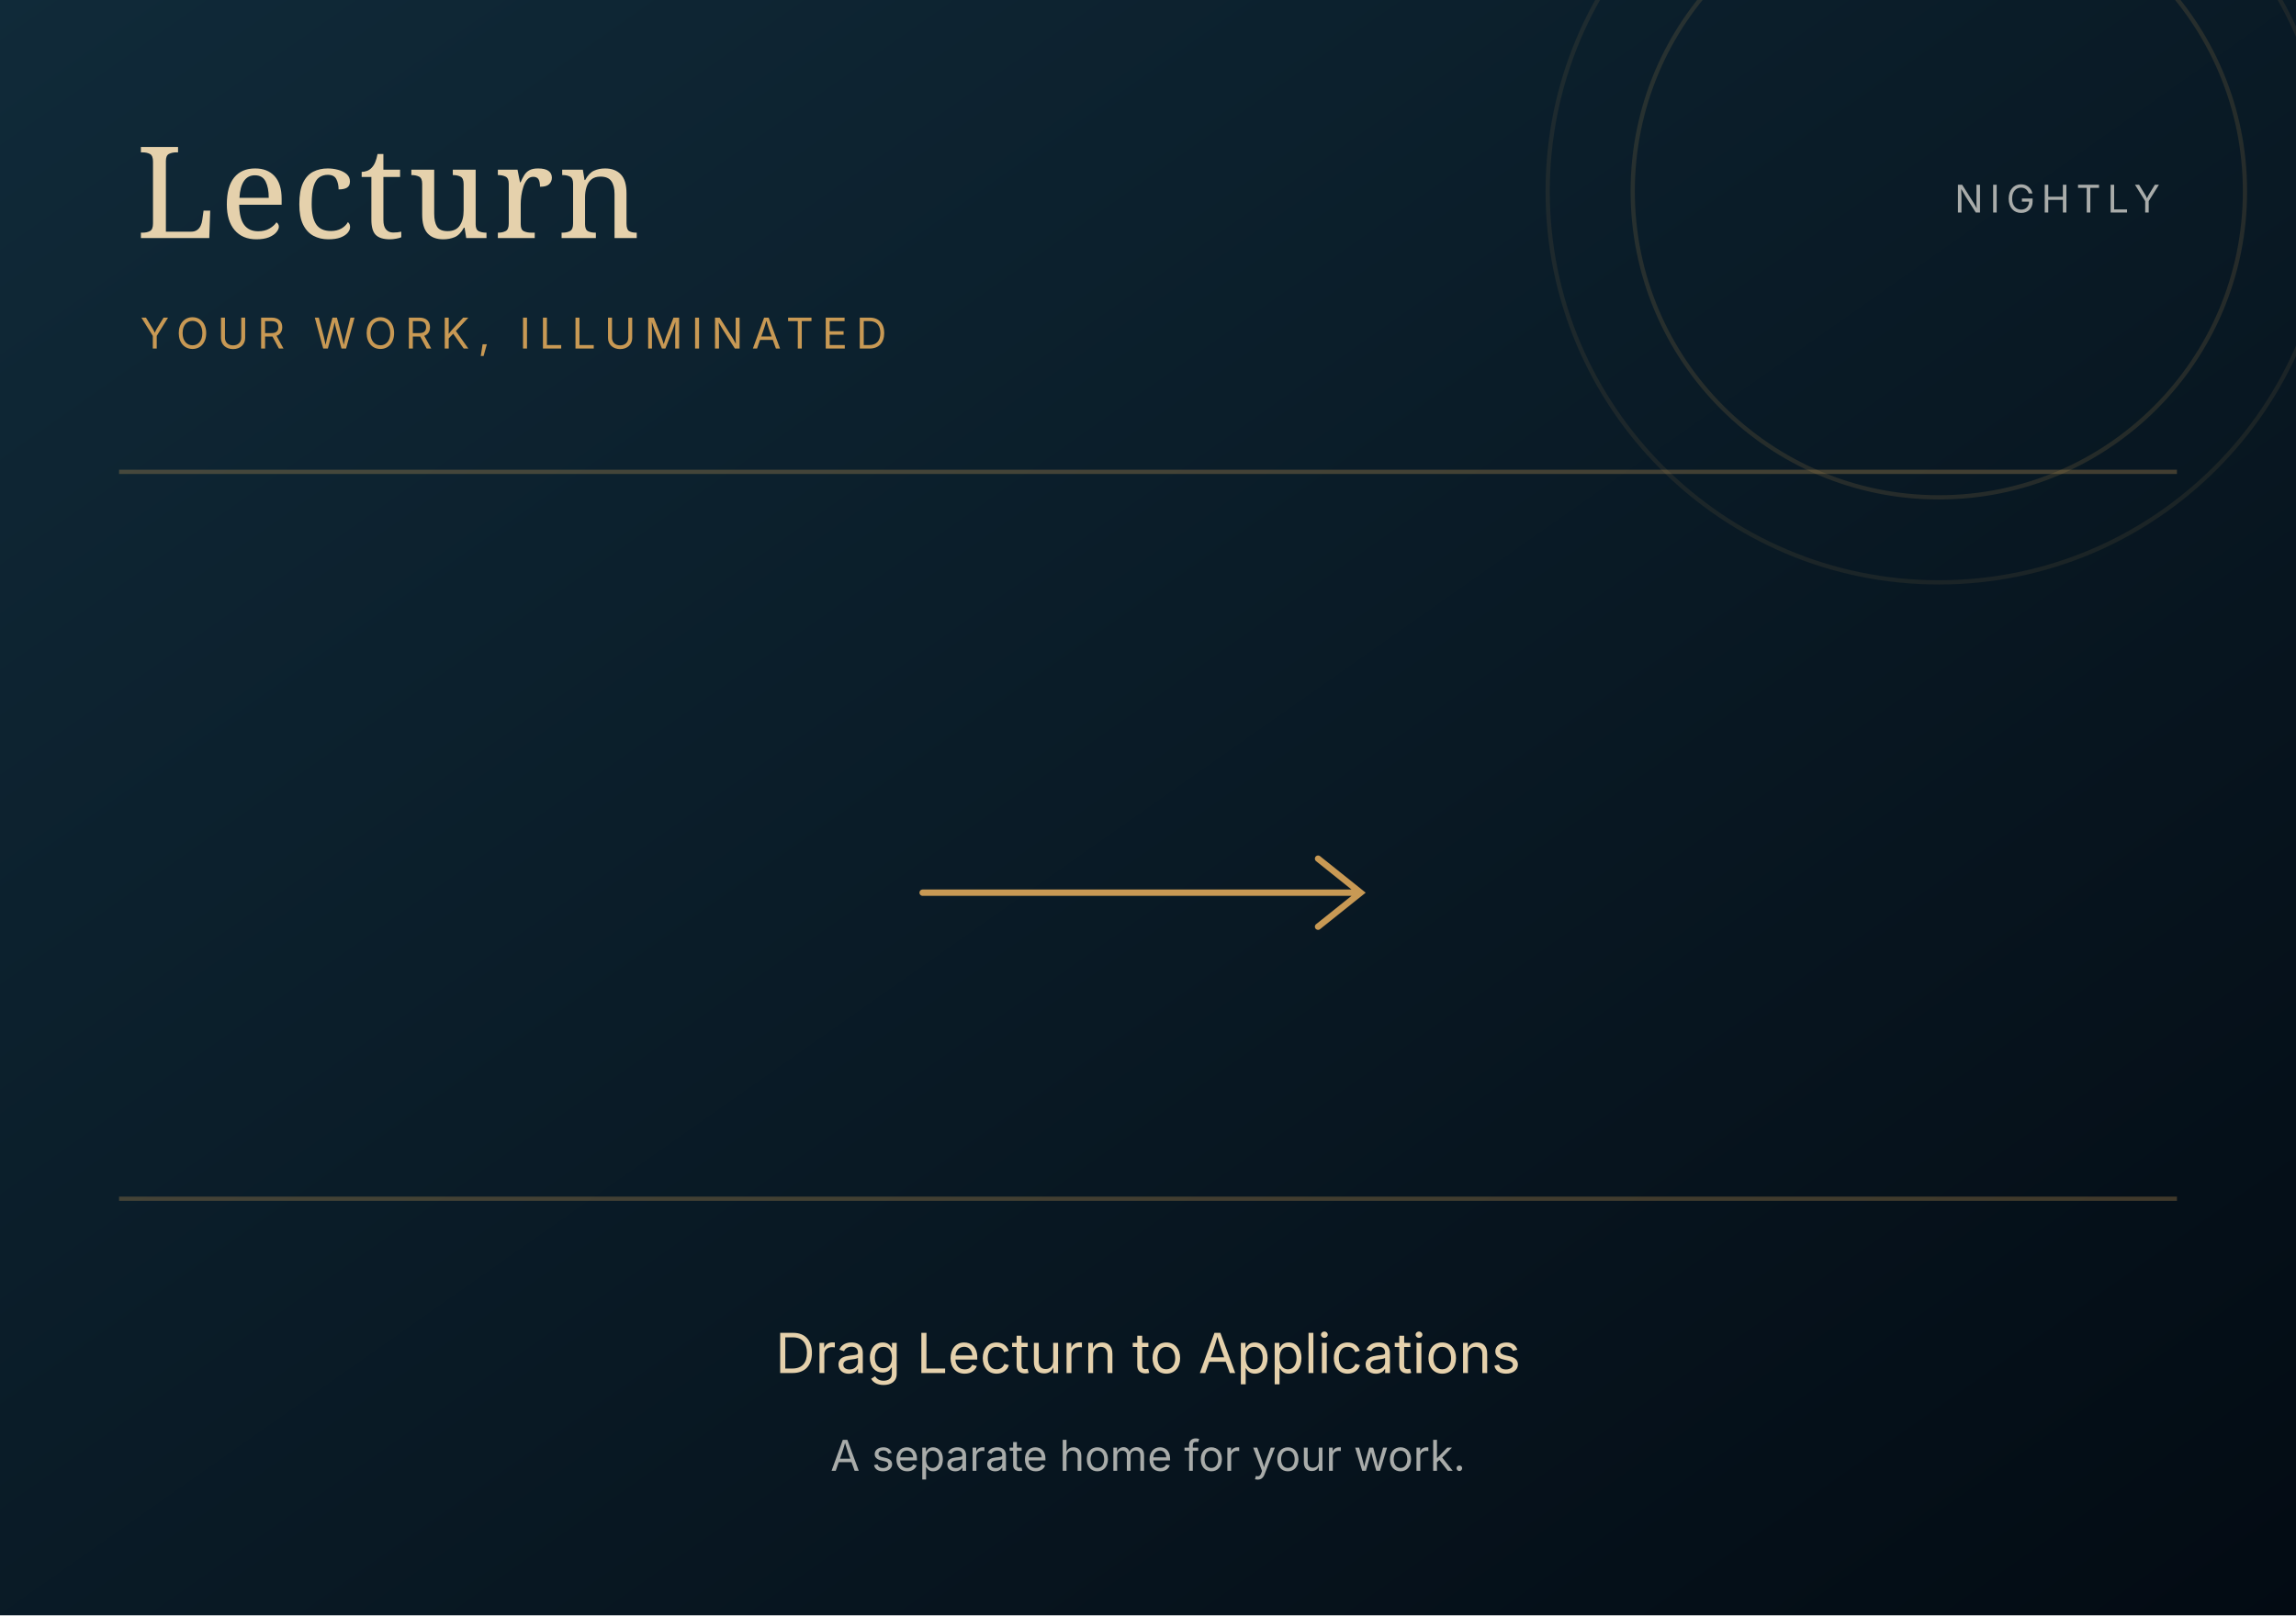
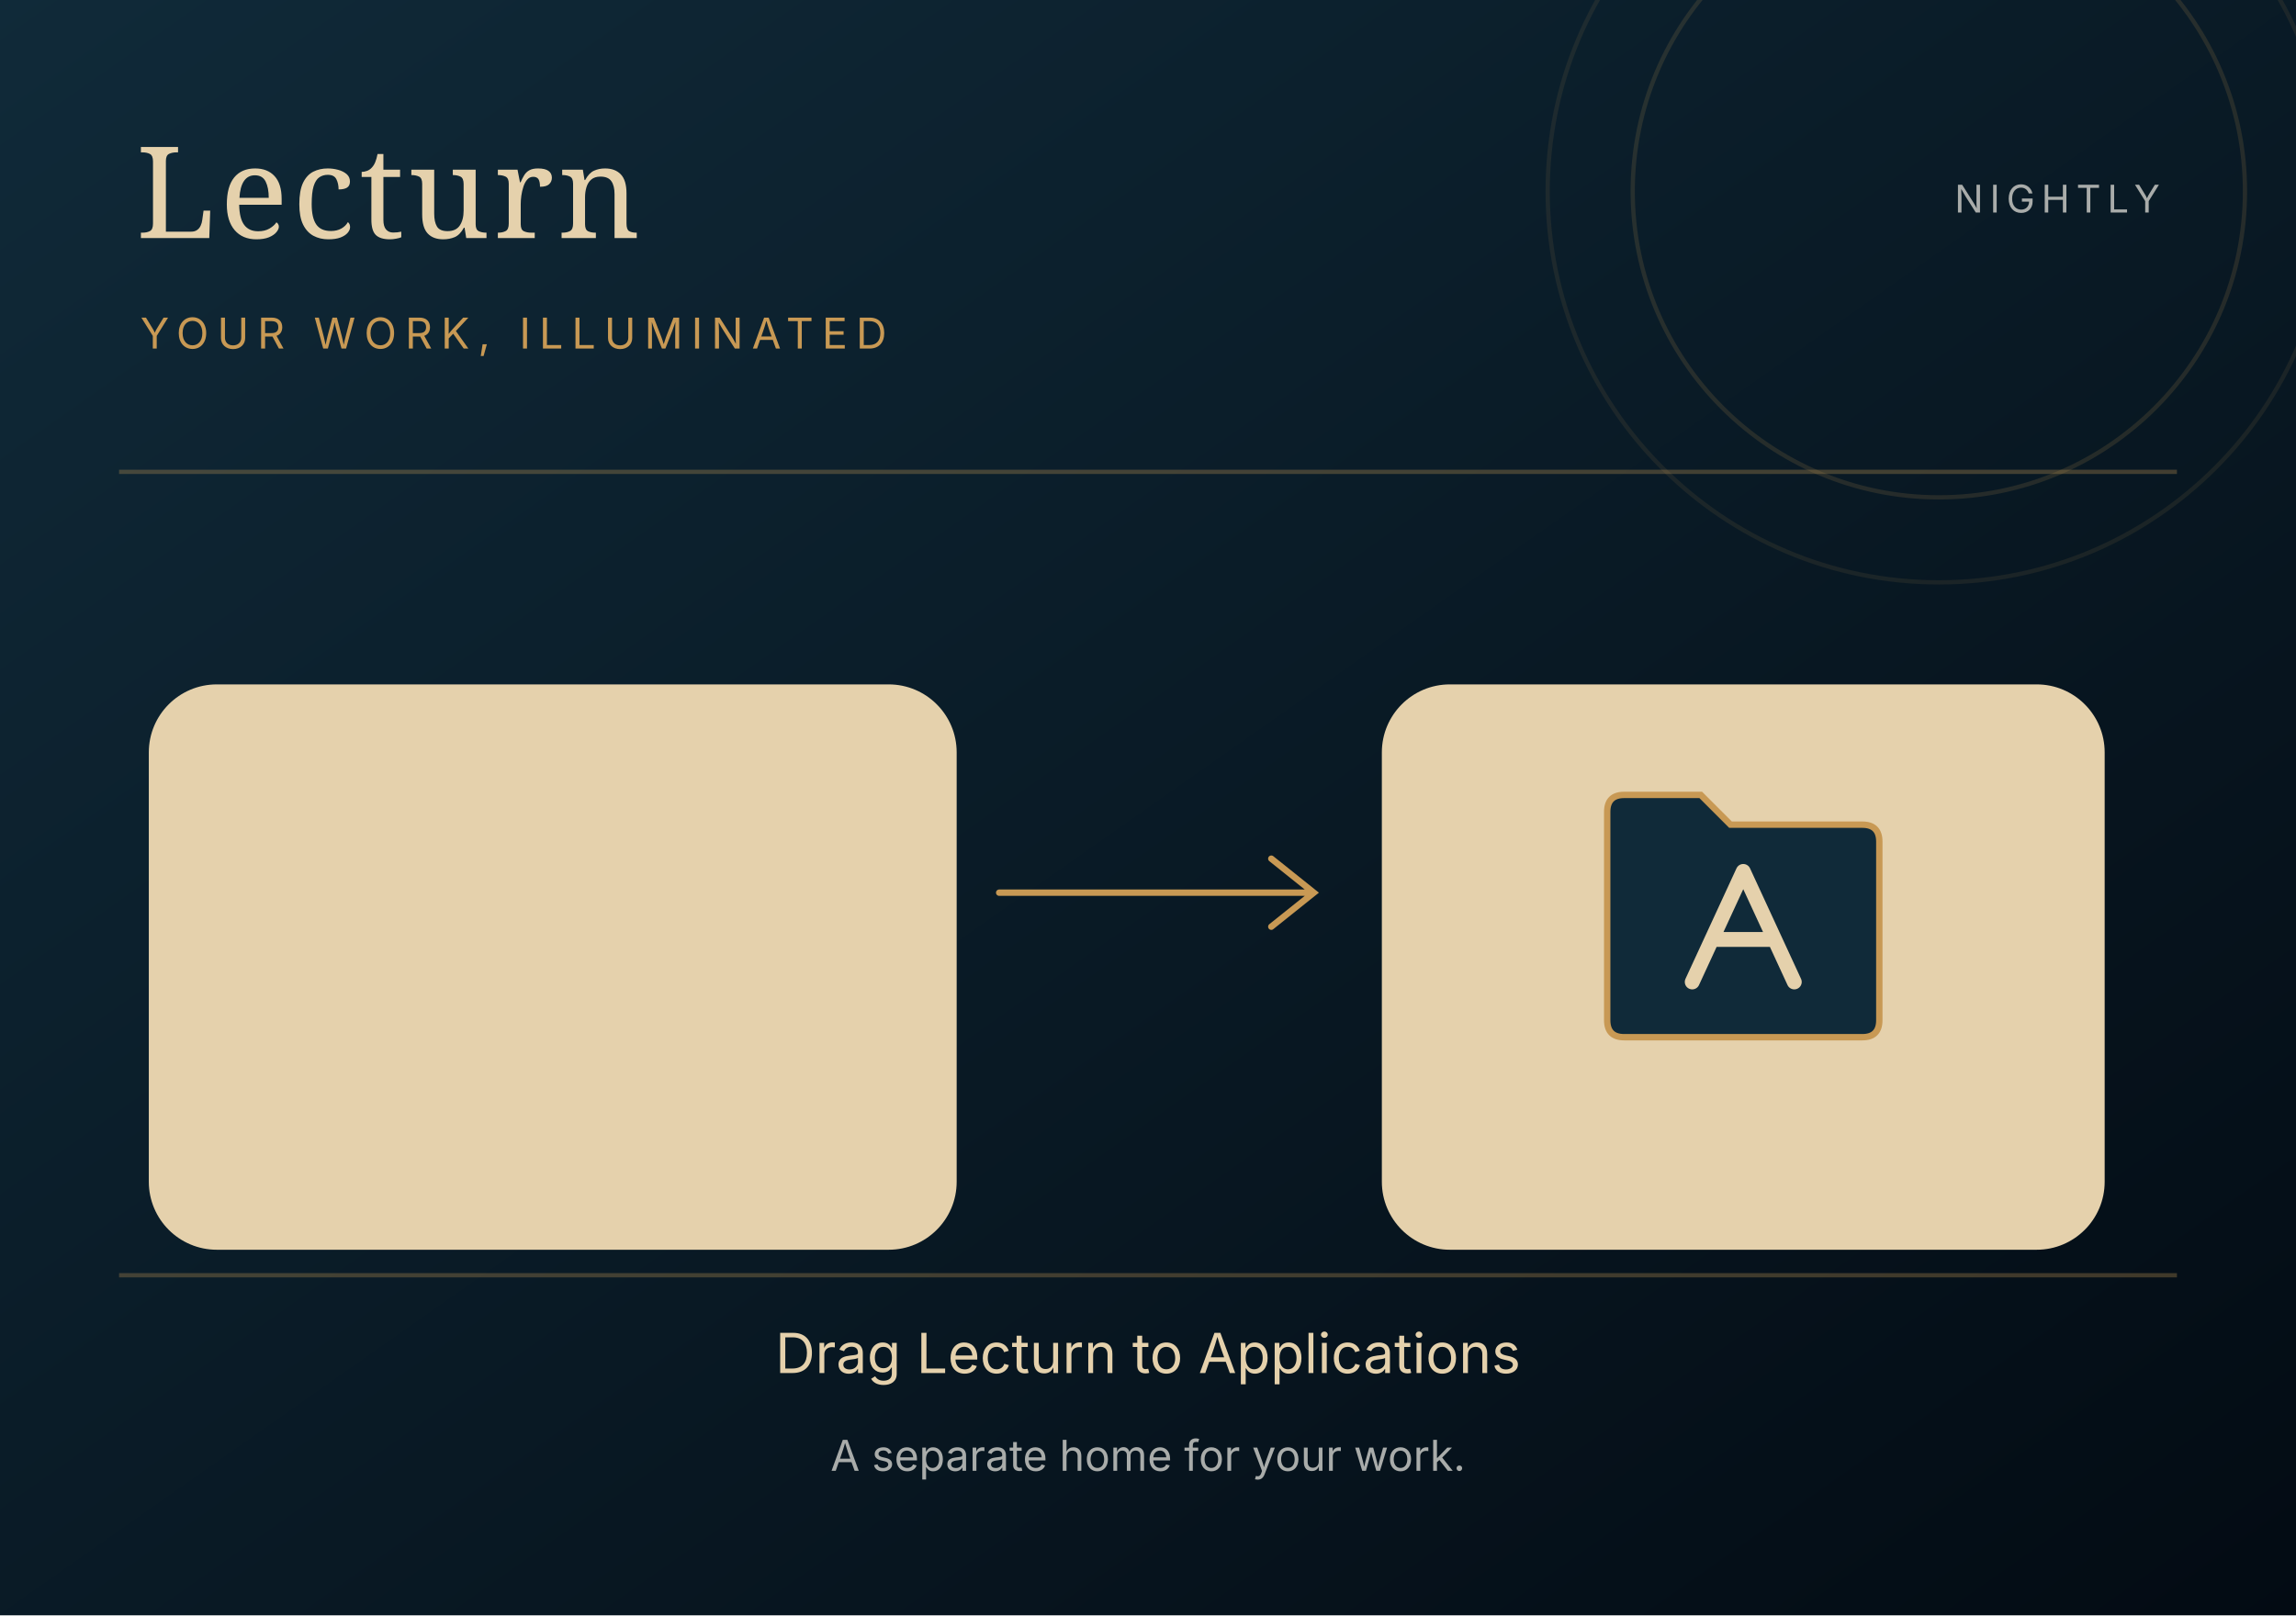
<svg xmlns="http://www.w3.org/2000/svg" width="1080" height="760" viewBox="0 0 540 380" fill="none">
  <defs>
    <linearGradient id="surface" x2="1" y2="1">
      <stop stop-color="#102A39" />
      <stop offset="1" stop-color="#030B13" />
    </linearGradient>
  </defs>
  <rect width="540" height="380" fill="url(#surface)" />
-   <path d="M28 111H512M28 282H512" stroke="#C89954" stroke-opacity=".3" />
+   <path d="M28 111H512M28 300H512" stroke="#C89954" stroke-opacity=".3" />
  <circle cx="456" cy="45" r="92" stroke="#C89954" stroke-opacity=".1" />
  <circle cx="456" cy="45" r="72" stroke="#C89954" stroke-opacity=".15" />
  <g fill="#E5D1AC" font-family="Georgia,serif">
    <text x="32" y="56" font-size="30" letter-spacing="1">Lecturn</text>
  </g>
  <text x="33" y="82" font-family="-apple-system,sans-serif" fill="#C89954" font-size="10" letter-spacing="2">YOUR WORK, ILLUMINATED</text>
  <text x="508" y="50" text-anchor="end" font-family="-apple-system,sans-serif" fill="#A9ACAA" font-size="9" letter-spacing="1.5">NIGHTLY</text>
-   <path d="M217 210H320M310 202L320 210L310 218" stroke="#C89954" stroke-width="1.5" stroke-linecap="round" />
+   <rect x="35" y="161" width="190" height="133" rx="16" fill="#E5D1AC" />
+   <rect x="325" y="161" width="170" height="133" rx="16" fill="#E5D1AC" />
+   <path d="M378 198V191Q378 187 382 187H400L407 194H438Q442 194 442 198V240Q442 244 438 244H382Q378 244 378 240Z" fill="#102A39" stroke="#C89954" stroke-width="1.5" />
+   <path d="M398 231L410 205L422 231M403 221H417" stroke="#E5D1AC" stroke-width="3.5" stroke-linecap="round" stroke-linejoin="round" />
+   <path d="M235 210H309M299 202L309 210L299 218" stroke="#C89954" stroke-width="1.5" stroke-linecap="round" />
  <text x="270" y="323" text-anchor="middle" font-family="-apple-system,sans-serif" fill="#E5D1AC" font-size="13">Drag Lecturn to Applications</text>
  <text x="270" y="346" text-anchor="middle" font-family="-apple-system,sans-serif" fill="#A9ACAA" font-size="10">A separate home for your work.</text>
</svg>
